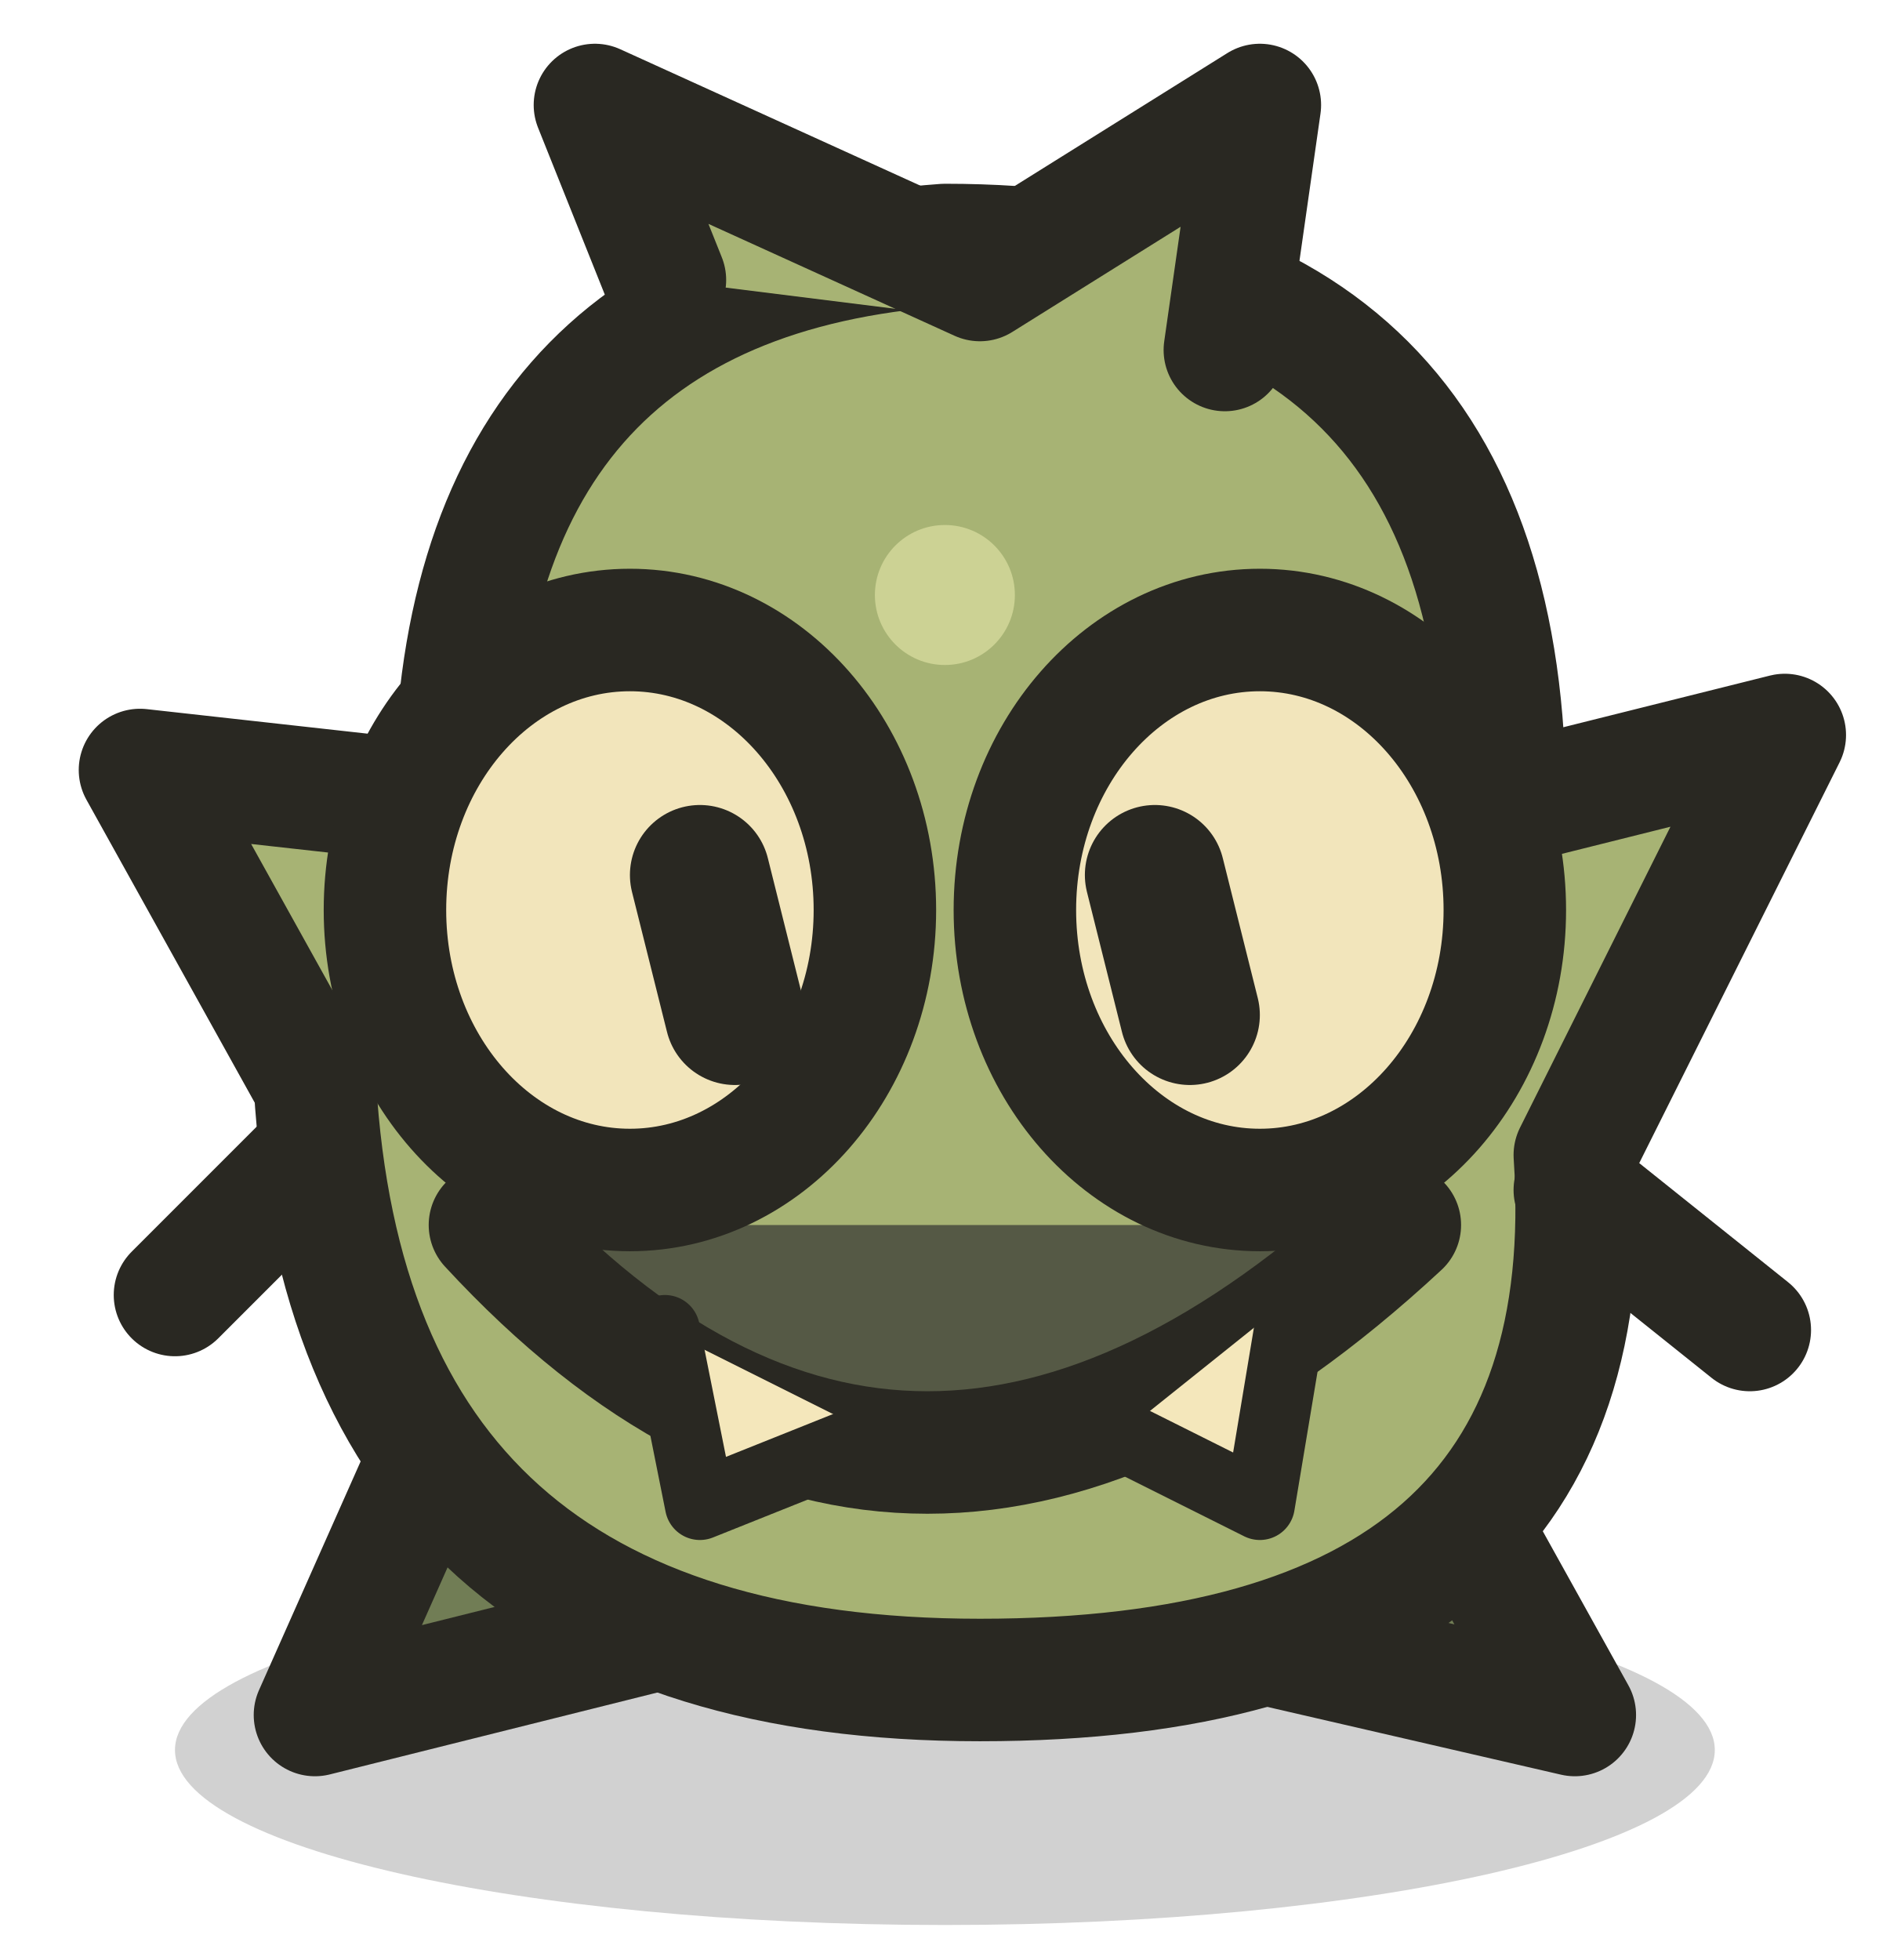
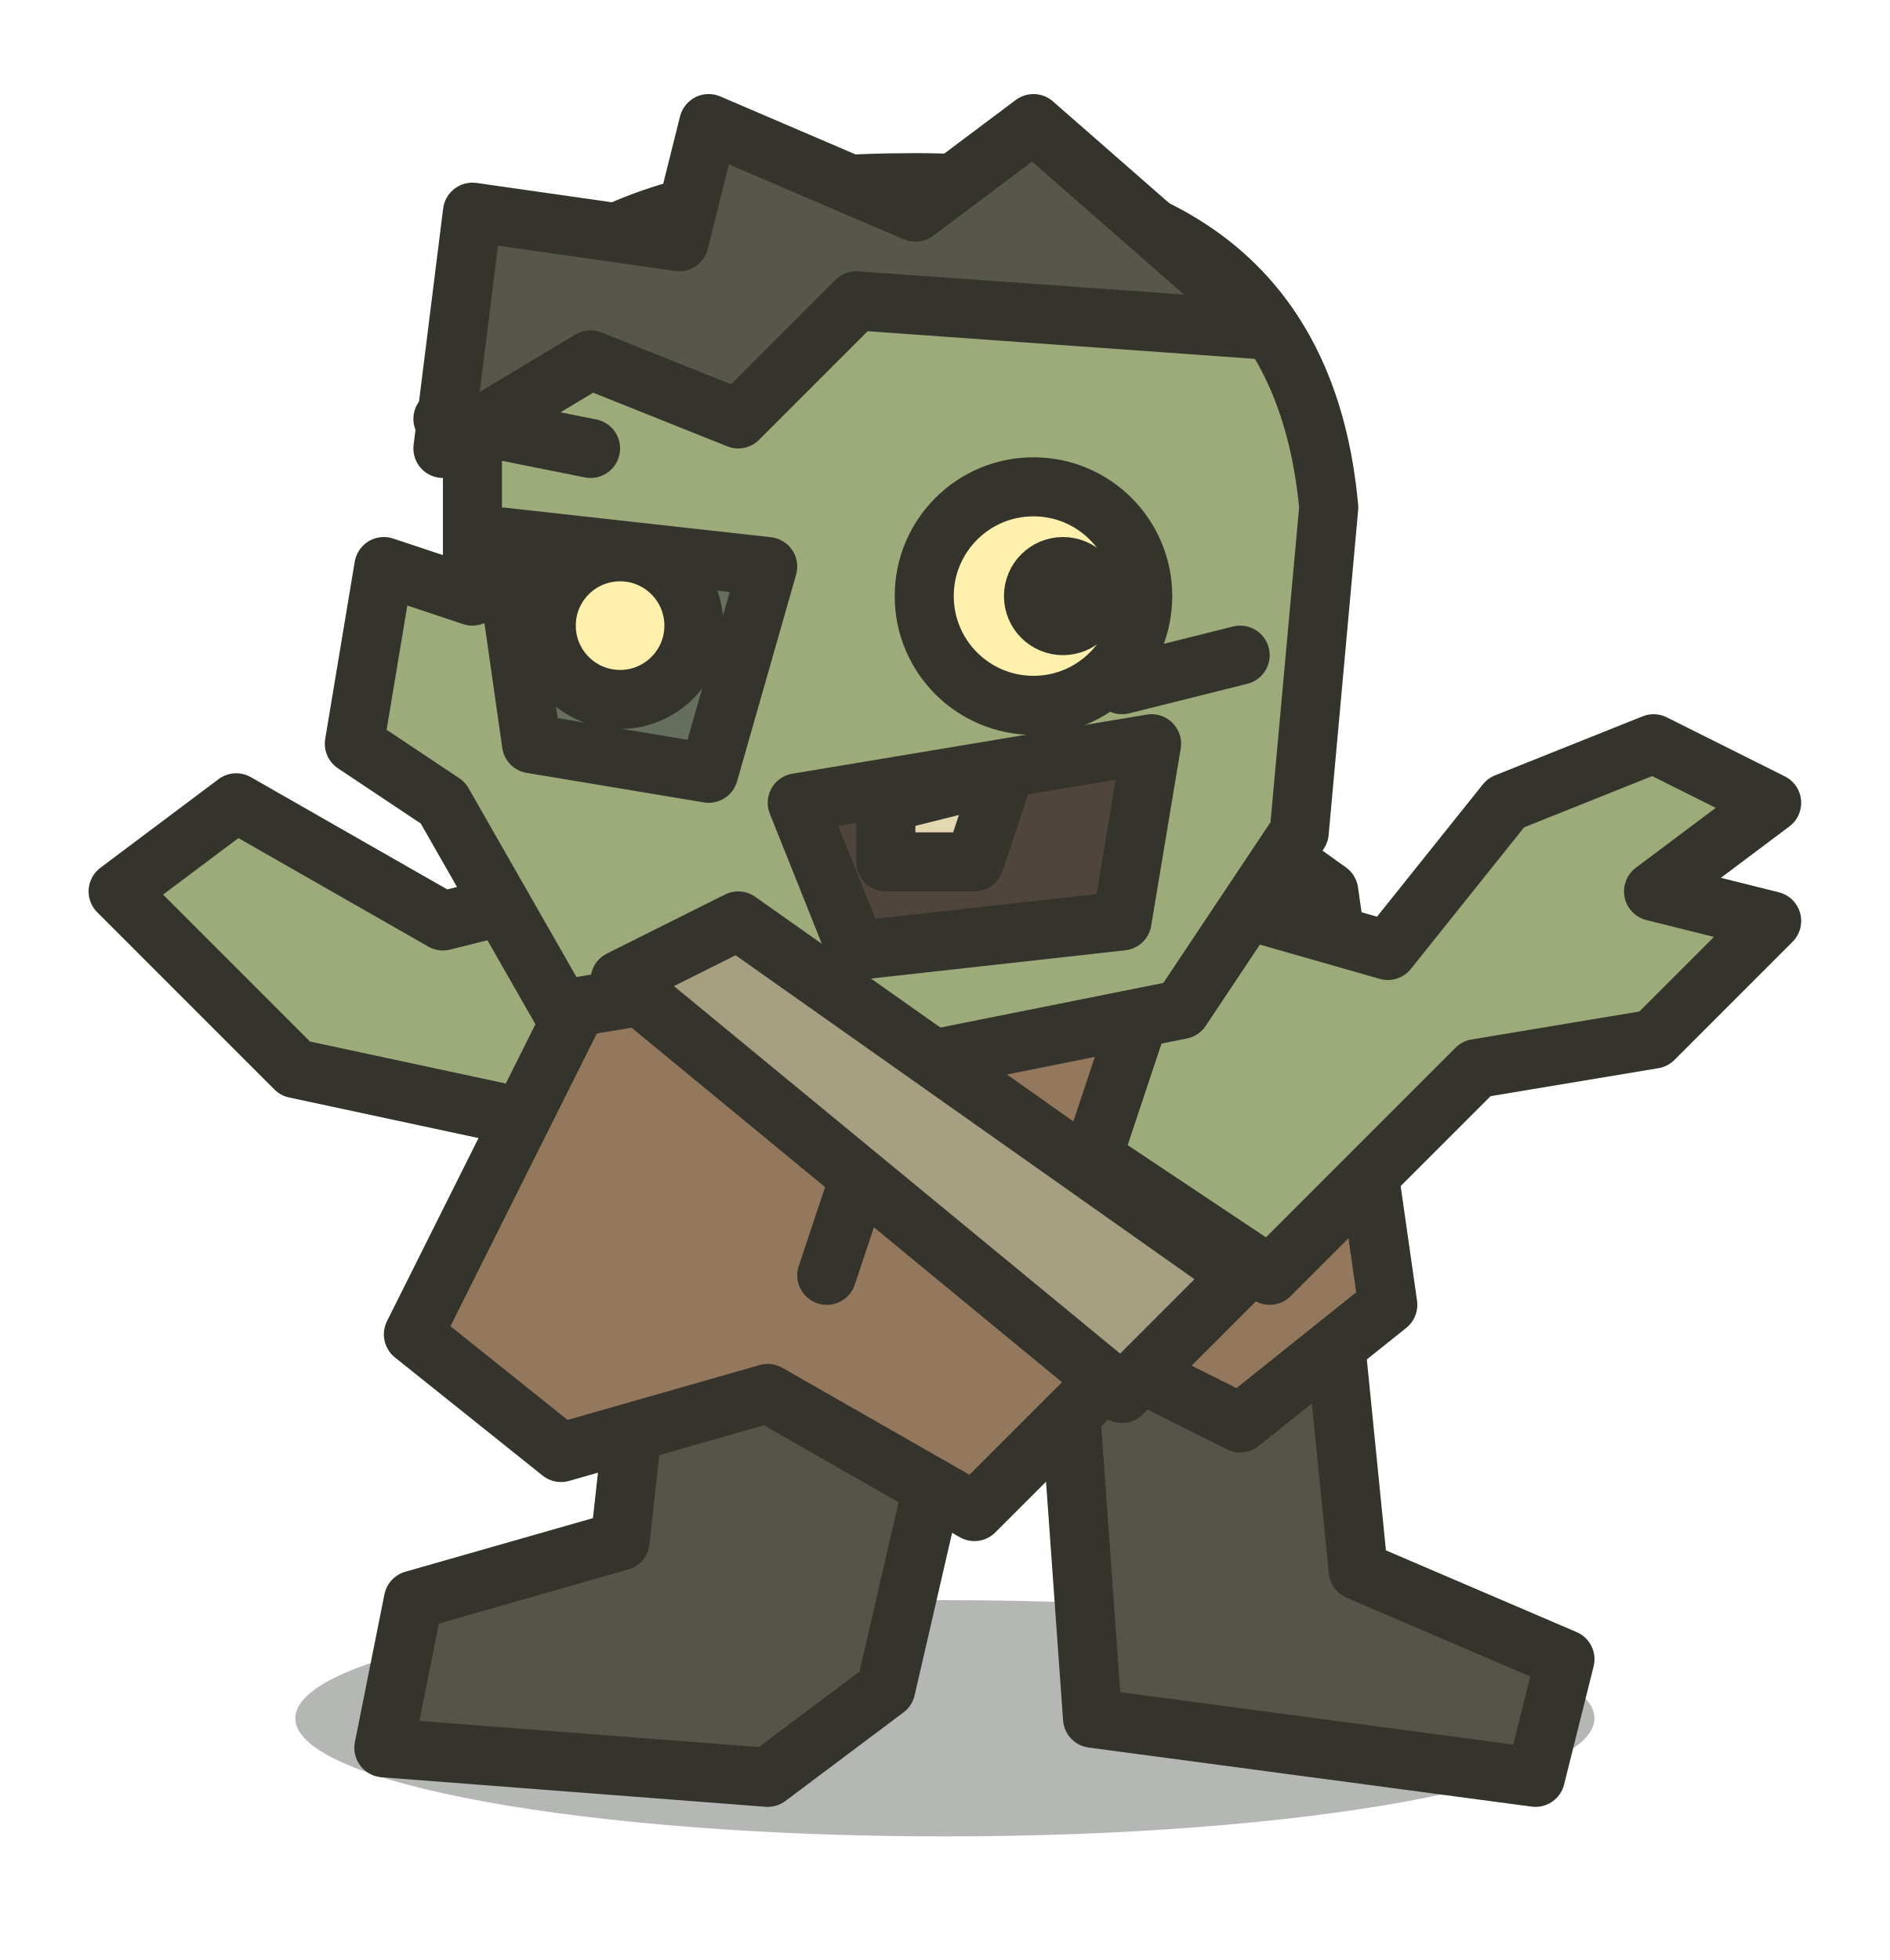
- <svg xmlns="http://www.w3.org/2000/svg" width="54" height="56" viewBox="0 0 54 56">
-   <g stroke="#292822" stroke-width="3.5" stroke-linecap="round" stroke-linejoin="round">
-     <ellipse cx="27" cy="50" rx="22" ry="5" opacity=".18" stroke="none" />
-     <path d="m13 40-4 9 12-3m19-6 5 9-13-3" fill="#717d55" />
-     <path d="M9 31 4 22l9 1Q13 8 27 7q16 0 16 16l8-2-6 12q1 15-17 15T9 31Z" fill="#a7b374" />
-     <path d="m19 8-2-5 11 5 8-5-1 7" fill="#a7b374" />
-     <path d="M14 35q12 13 26 0" fill="#555945" />
-     <path d="m19 38 1 5 5-2m7 0 4 2 1-6" fill="#f4e7bb" stroke-width="2" />
-     <ellipse cx="18" cy="26" rx="7" ry="8" fill="#f2e5bb" />
-     <ellipse cx="36" cy="26" rx="7" ry="8" fill="#f2e5bb" />
-     <path d="m20 25 1 4m12-4 1 4" stroke-width="4" />
-     <path d="m9 33-4 4m40-3 5 4" />
-     <circle cx="27" cy="17" r="2" fill="#ccd294" stroke="none" />
+ <svg xmlns="http://www.w3.org/2000/svg" width="54" height="56" viewBox="0 0 64 64">
+   <ellipse cx="32" cy="57" rx="22" ry="4" fill="#252b27" opacity=".34" />
+   <g stroke="#34342c" stroke-width="2" stroke-linecap="round" stroke-linejoin="round">
+     <path d="M22 42l11 1-3 13-4 3-13-1 1-5 7-2zm14 1 9-1 1 10 7 3-1 4-15-2z" fill="#555449" />
+     <path d="M23 28l-8 2-7-4-4 3 6 6 14 3z" fill="#9cab79" />
+     <path d="M22 28q7-6 16-4l7 5 2 14-5 4-4-2-5 5-7-4-7 2-5-4z" fill="#94785e" />
+     <path d="m26 31 4 5-2 6m7-3 4 1" fill="none" />
+     <path d="M40 29l7 2 4-5 5-2 4 2-4 3 4 1-4 4-6 1-7 7-6-4z" fill="#9cab79" />
+     <g transform="translate(-4 0)">
+       <path d="M20 13q1-8 15-8 13 0 14 11l-1 11-4 6-10 2-5-3-6 1-4-7-3-2 1-6 3 1z" fill="#9cab79" />
+       <path d="M21 17l9 1-2 7-6-1z" fill="#666e5e" />
+       <circle cx="25" cy="20" r="2.5" fill="#fff0ad" />
+       <circle cx="39" cy="19" r="3.7" fill="#fff0ad" />
+       <circle cx="40" cy="19" r="1" fill="#403e34" />
+       <path d="M31 26l12-2-1 6-9 1z" fill="#50453c" />
+       <path d="m34 26 4-1-1 3-3 0z" fill="#e3d8ae" />
+       <path d="m19 13 5 1m18 8 4-1" fill="none" />
+       <path d="m19 14 1-8 7 1 1-4 7 3 4-3 8 7-14-1-4 4-5-2z" fill="#56574a" />
+     </g>
+     <path d="m21 32 4-2 17 12-4 4z" fill="#a79f82" />
  </g>
</svg>
